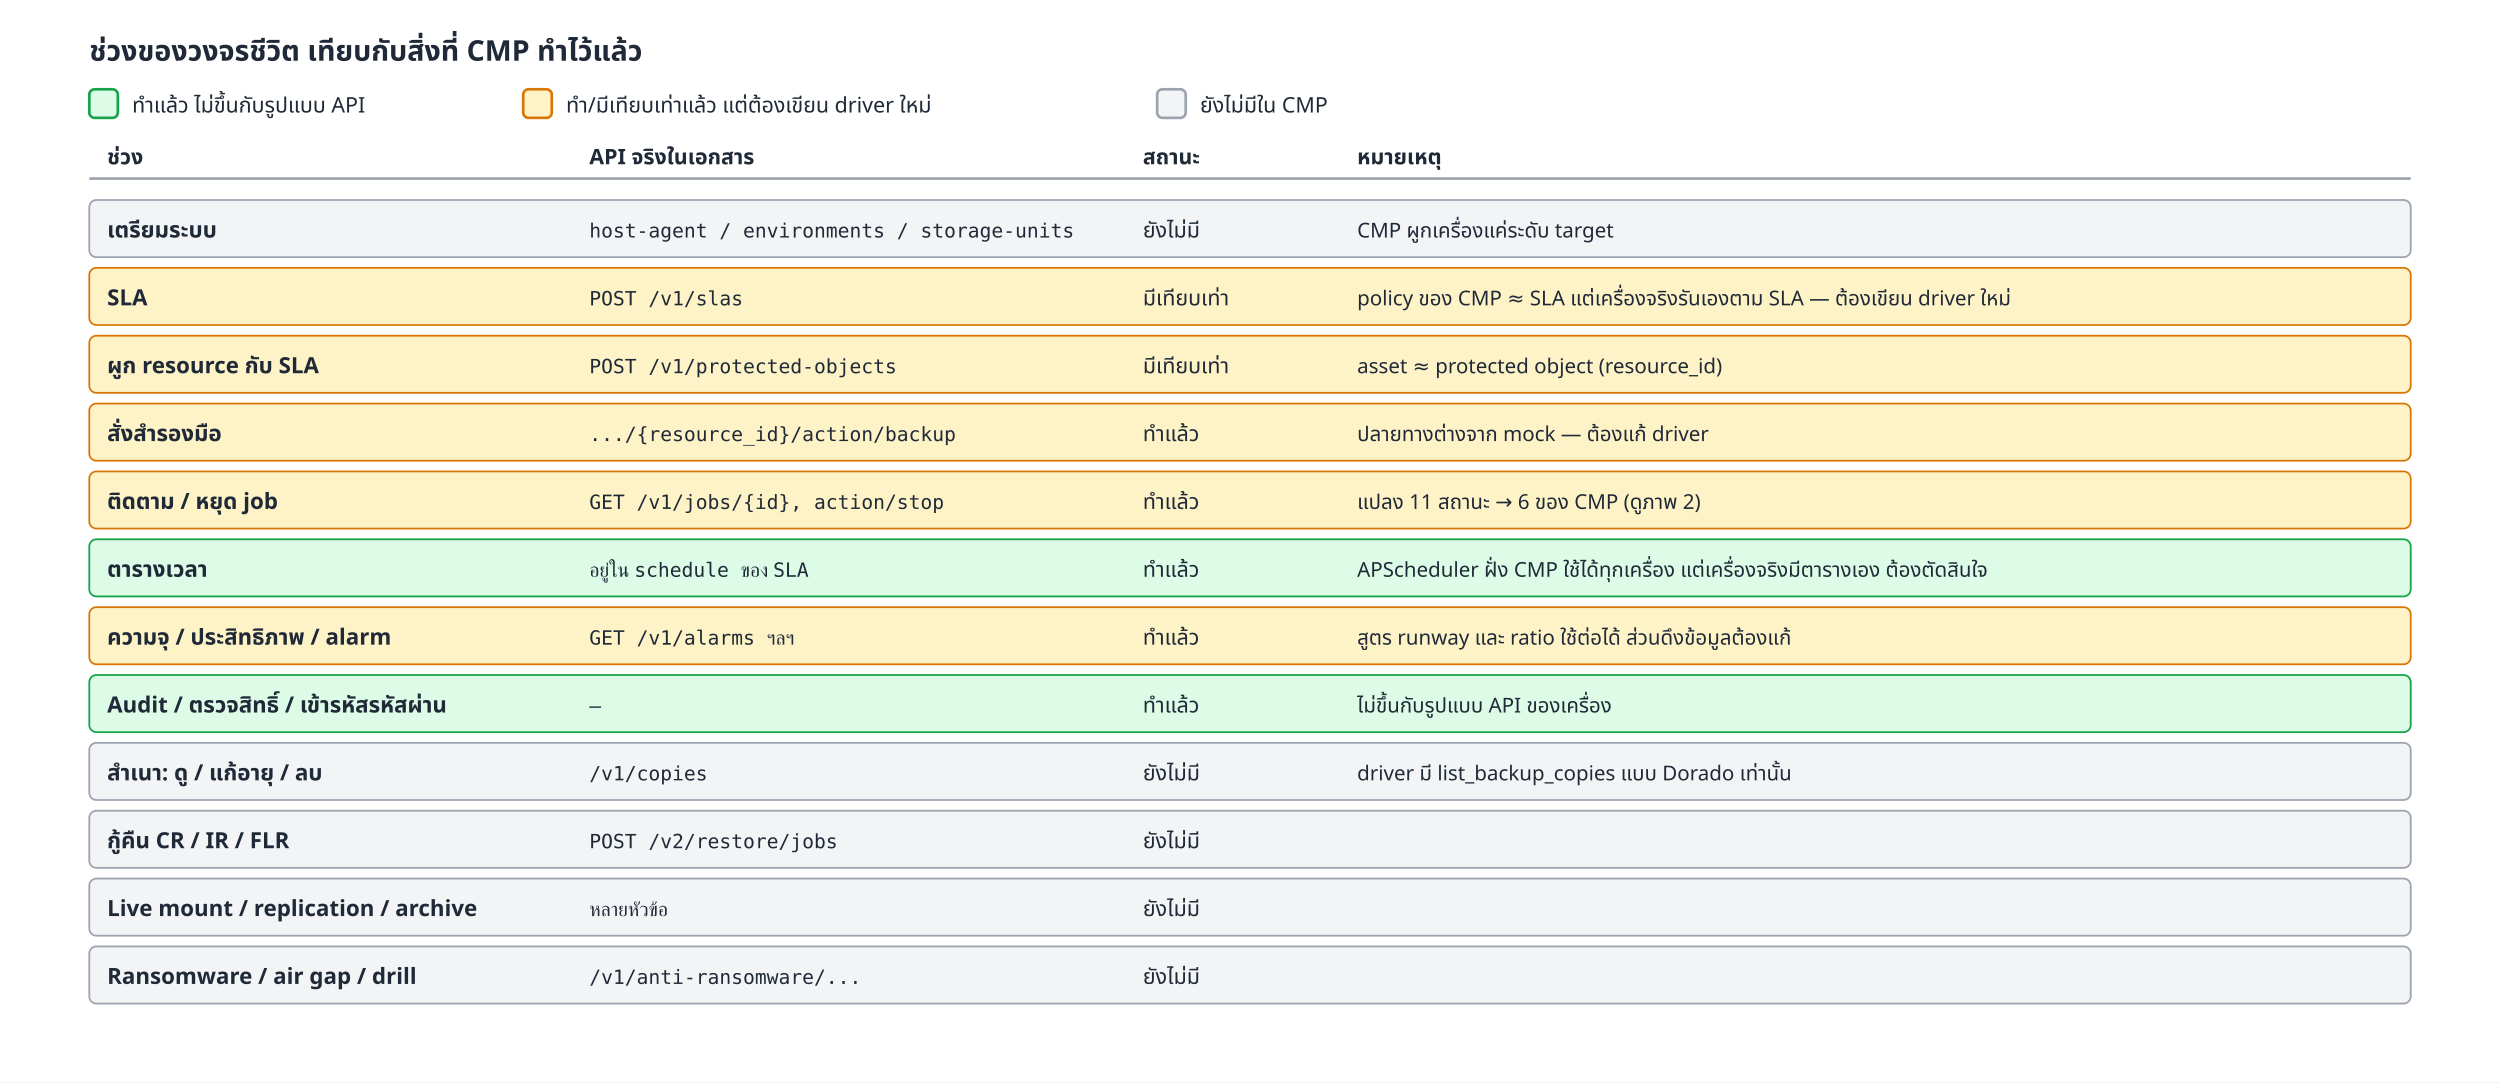
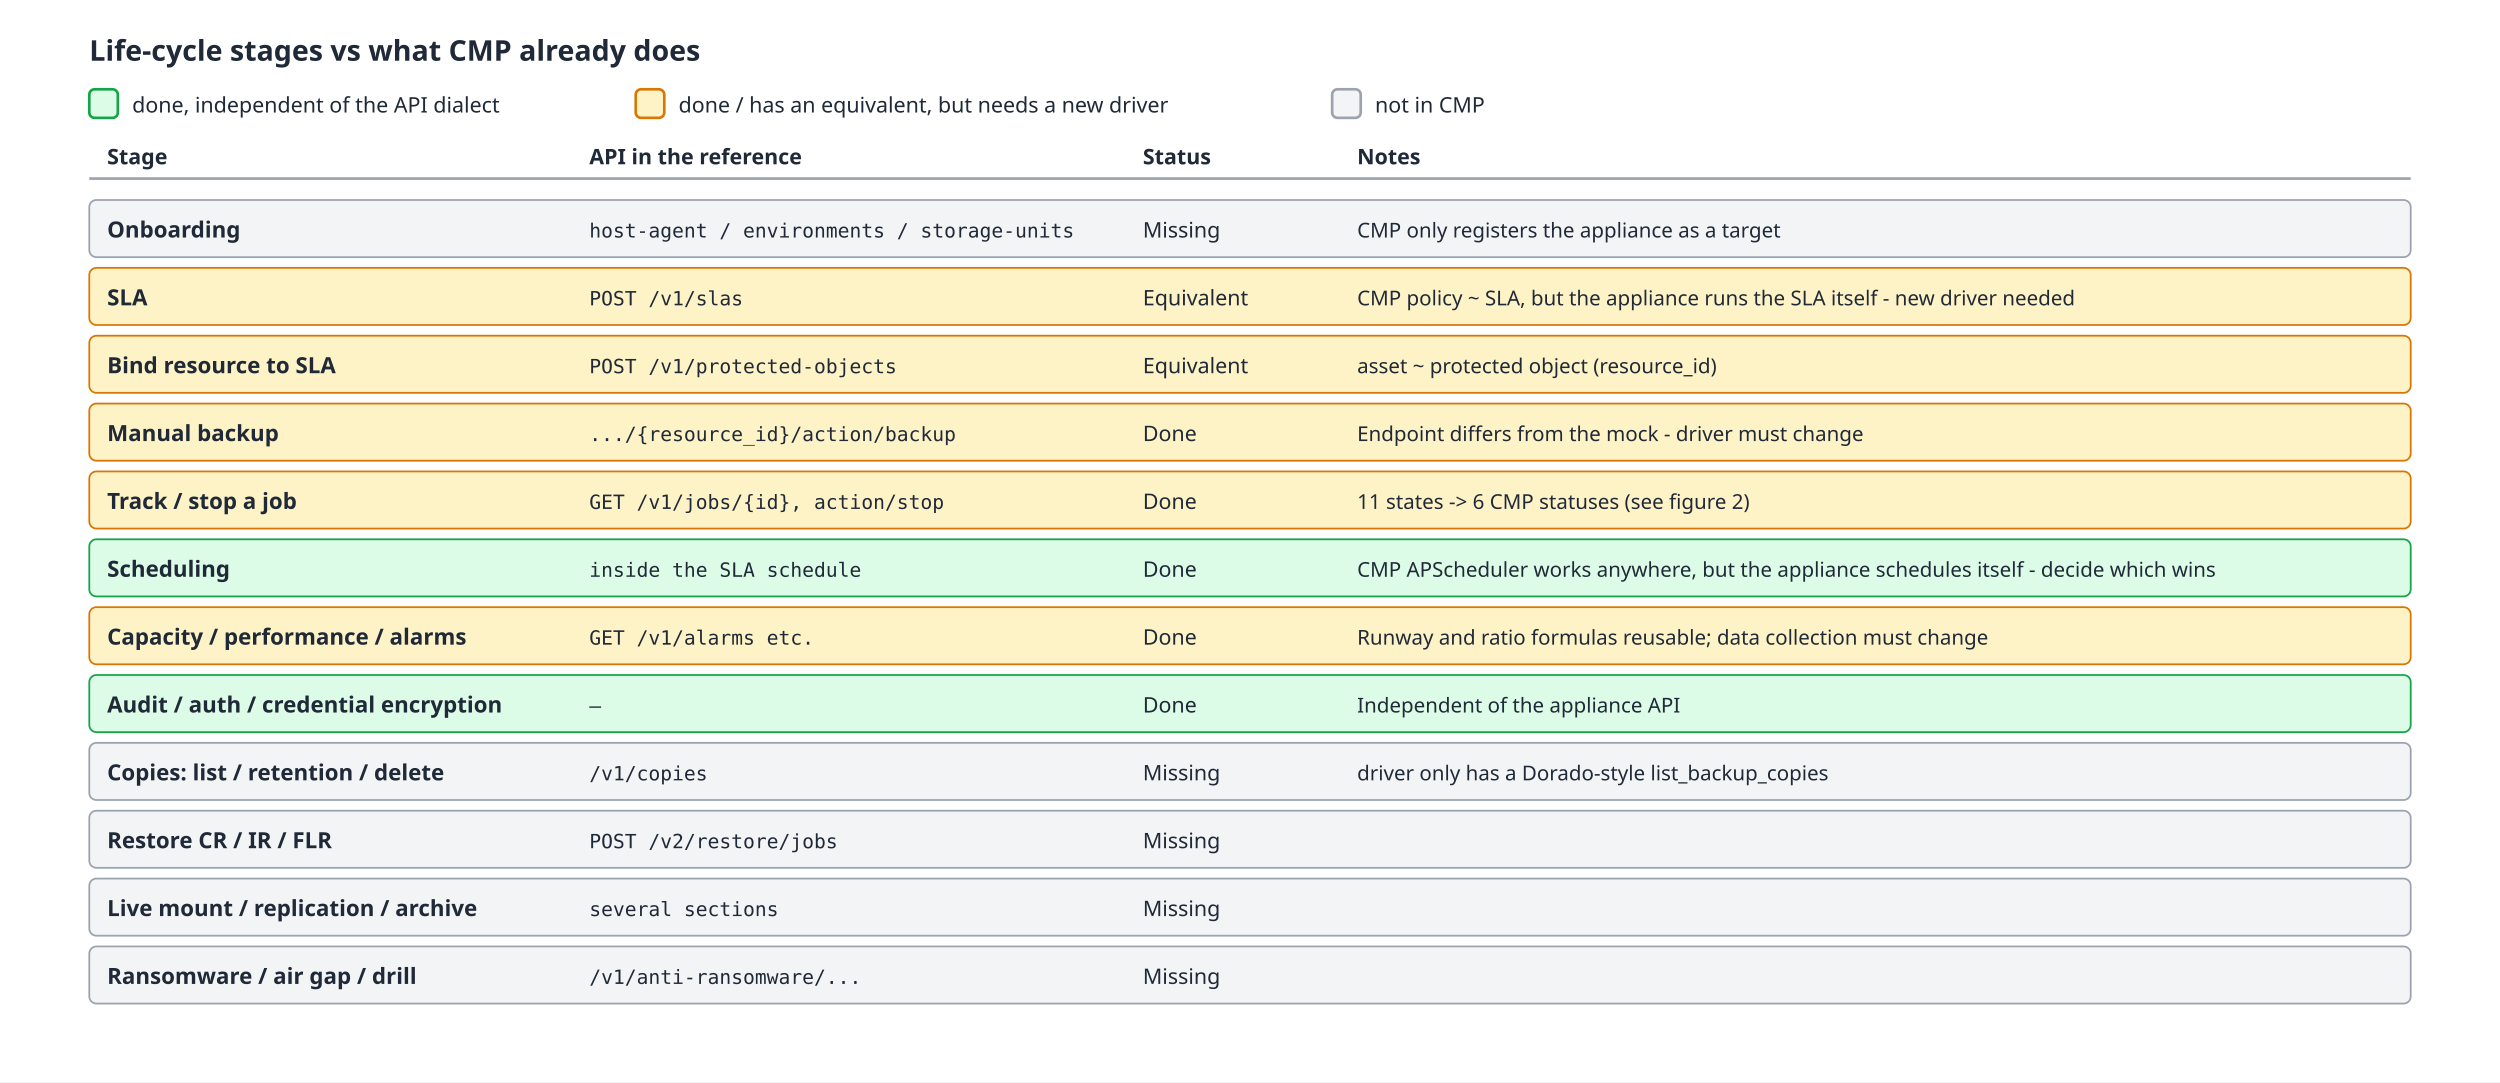
- <svg xmlns="http://www.w3.org/2000/svg" viewBox="0 0 1400 606" width="1400" height="606" role="img" aria-label="ตารางเทียบช่วงของวงจรชีวิตกับสิ่งที่ CMP ทำไว้แล้ว เขียว ใช้ได้ไม่ขึ้นกับ API เหลือง ทำแล้วแต่ต้องเขียน driver ใหม่ เทา ยังไม่มี">
+ <svg xmlns="http://www.w3.org/2000/svg" viewBox="0 0 1400 606" width="1400" height="606" role="img" aria-label="Table of life-cycle stages vs CMP coverage. Green: done, API-independent. Amber: done but needs a new driver. Grey: not in CMP.">
  <defs>
    <marker id="a" viewBox="0 0 10 10" refX="9" refY="5" markerWidth="7" markerHeight="7" orient="auto">
      <path d="M0,0 L10,5 L0,10 z" fill="#1f2937" />
    </marker>
  </defs>
  <rect width="1400" height="606" fill="#ffffff" />
-   <text x="50" y="34" font-family="Loma, 'Noto Sans Thai', sans-serif" font-size="16" text-anchor="start" fill="#1f2937" font-weight="bold">ช่วงของวงจรชีวิต เทียบกับสิ่งที่ CMP ทำไว้แล้ว</text>
+   <text x="50" y="34" font-family="Loma, 'Noto Sans Thai', sans-serif" font-size="16" text-anchor="start" fill="#1f2937" font-weight="bold">Life-cycle stages vs what CMP already does</text>
  <rect x="50" y="50" width="16" height="16" rx="3" fill="#dcfce7" stroke="#16a34a" stroke-width="1.5" />
-   <text x="74" y="63" font-family="Loma, 'Noto Sans Thai', sans-serif" font-size="12" text-anchor="start" fill="#1f2937">ทำแล้ว ไม่ขึ้นกับรูปแบบ API</text>
-   <rect x="293" y="50" width="16" height="16" rx="3" fill="#fef3c7" stroke="#d97706" stroke-width="1.5" />
-   <text x="317" y="63" font-family="Loma, 'Noto Sans Thai', sans-serif" font-size="12" text-anchor="start" fill="#1f2937">ทำ/มีเทียบเท่าแล้ว แต่ต้องเขียน driver ใหม่</text>
-   <rect x="648" y="50" width="16" height="16" rx="3" fill="#f3f4f6" stroke="#9ca3af" stroke-width="1.5" />
-   <text x="672" y="63" font-family="Loma, 'Noto Sans Thai', sans-serif" font-size="12" text-anchor="start" fill="#1f2937">ยังไม่มีใน CMP</text>
-   <text x="60" y="92" font-family="Loma, 'Noto Sans Thai', sans-serif" font-size="12" text-anchor="start" fill="#1f2937" font-weight="bold">ช่วง</text>
-   <text x="330" y="92" font-family="Loma, 'Noto Sans Thai', sans-serif" font-size="12" text-anchor="start" fill="#1f2937" font-weight="bold">API จริงในเอกสาร</text>
-   <text x="640" y="92" font-family="Loma, 'Noto Sans Thai', sans-serif" font-size="12" text-anchor="start" fill="#1f2937" font-weight="bold">สถานะ</text>
-   <text x="760" y="92" font-family="Loma, 'Noto Sans Thai', sans-serif" font-size="12" text-anchor="start" fill="#1f2937" font-weight="bold">หมายเหตุ</text>
+   <text x="74" y="63" font-family="Loma, 'Noto Sans Thai', sans-serif" font-size="12" text-anchor="start" fill="#1f2937">done, independent of the API dialect</text>
+   <rect x="356" y="50" width="16" height="16" rx="3" fill="#fef3c7" stroke="#d97706" stroke-width="1.5" />
+   <text x="380" y="63" font-family="Loma, 'Noto Sans Thai', sans-serif" font-size="12" text-anchor="start" fill="#1f2937">done / has an equivalent, but needs a new driver</text>
+   <rect x="746" y="50" width="16" height="16" rx="3" fill="#f3f4f6" stroke="#9ca3af" stroke-width="1.5" />
+   <text x="770" y="63" font-family="Loma, 'Noto Sans Thai', sans-serif" font-size="12" text-anchor="start" fill="#1f2937">not in CMP</text>
+   <text x="60" y="92" font-family="Loma, 'Noto Sans Thai', sans-serif" font-size="12" text-anchor="start" fill="#1f2937" font-weight="bold">Stage</text>
+   <text x="330" y="92" font-family="Loma, 'Noto Sans Thai', sans-serif" font-size="12" text-anchor="start" fill="#1f2937" font-weight="bold">API in the reference</text>
+   <text x="640" y="92" font-family="Loma, 'Noto Sans Thai', sans-serif" font-size="12" text-anchor="start" fill="#1f2937" font-weight="bold">Status</text>
+   <text x="760" y="92" font-family="Loma, 'Noto Sans Thai', sans-serif" font-size="12" text-anchor="start" fill="#1f2937" font-weight="bold">Notes</text>
  <line x1="50" y1="100" x2="1350" y2="100" stroke="#9ca3af" stroke-width="1.5" />
  <rect x="50" y="112" width="1300" height="32" rx="4" fill="#f3f4f6" stroke="#9ca3af" stroke-width="1" />
-   <text x="60" y="133" font-family="Loma, 'Noto Sans Thai', sans-serif" font-size="12.5" text-anchor="start" fill="#1f2937" font-weight="bold">เตรียมระบบ</text>
+   <text x="60" y="133" font-family="Loma, 'Noto Sans Thai', sans-serif" font-size="12.5" text-anchor="start" fill="#1f2937" font-weight="bold">Onboarding</text>
  <text x="330" y="133" font-family="monospace" font-size="11" text-anchor="start" fill="#1f2937">host-agent / environments / storage-units</text>
-   <text x="640" y="133" font-family="Loma, 'Noto Sans Thai', sans-serif" font-size="12" text-anchor="start" fill="#1f2937">ยังไม่มี</text>
-   <text x="760" y="133" font-family="Loma, 'Noto Sans Thai', sans-serif" font-size="11.5" text-anchor="start" fill="#1f2937">CMP ผูกเครื่องแค่ระดับ target</text>
+   <text x="640" y="133" font-family="Loma, 'Noto Sans Thai', sans-serif" font-size="12" text-anchor="start" fill="#1f2937">Missing</text>
+   <text x="760" y="133" font-family="Loma, 'Noto Sans Thai', sans-serif" font-size="11.5" text-anchor="start" fill="#1f2937">CMP only registers the appliance as a target</text>
  <rect x="50" y="150" width="1300" height="32" rx="4" fill="#fef3c7" stroke="#d97706" stroke-width="1" />
  <text x="60" y="171" font-family="Loma, 'Noto Sans Thai', sans-serif" font-size="12.5" text-anchor="start" fill="#1f2937" font-weight="bold">SLA</text>
  <text x="330" y="171" font-family="monospace" font-size="11" text-anchor="start" fill="#1f2937">POST /v1/slas</text>
-   <text x="640" y="171" font-family="Loma, 'Noto Sans Thai', sans-serif" font-size="12" text-anchor="start" fill="#1f2937">มีเทียบเท่า</text>
-   <text x="760" y="171" font-family="Loma, 'Noto Sans Thai', sans-serif" font-size="11.5" text-anchor="start" fill="#1f2937">policy ของ CMP ≈ SLA แต่เครื่องจริงรันเองตาม SLA — ต้องเขียน driver ใหม่</text>
+   <text x="640" y="171" font-family="Loma, 'Noto Sans Thai', sans-serif" font-size="12" text-anchor="start" fill="#1f2937">Equivalent</text>
+   <text x="760" y="171" font-family="Loma, 'Noto Sans Thai', sans-serif" font-size="11.5" text-anchor="start" fill="#1f2937">CMP policy ~ SLA, but the appliance runs the SLA itself - new driver needed</text>
  <rect x="50" y="188" width="1300" height="32" rx="4" fill="#fef3c7" stroke="#d97706" stroke-width="1" />
-   <text x="60" y="209" font-family="Loma, 'Noto Sans Thai', sans-serif" font-size="12.5" text-anchor="start" fill="#1f2937" font-weight="bold">ผูก resource กับ SLA</text>
+   <text x="60" y="209" font-family="Loma, 'Noto Sans Thai', sans-serif" font-size="12.5" text-anchor="start" fill="#1f2937" font-weight="bold">Bind resource to SLA</text>
  <text x="330" y="209" font-family="monospace" font-size="11" text-anchor="start" fill="#1f2937">POST /v1/protected-objects</text>
-   <text x="640" y="209" font-family="Loma, 'Noto Sans Thai', sans-serif" font-size="12" text-anchor="start" fill="#1f2937">มีเทียบเท่า</text>
-   <text x="760" y="209" font-family="Loma, 'Noto Sans Thai', sans-serif" font-size="11.5" text-anchor="start" fill="#1f2937">asset ≈ protected object (resource_id)</text>
+   <text x="640" y="209" font-family="Loma, 'Noto Sans Thai', sans-serif" font-size="12" text-anchor="start" fill="#1f2937">Equivalent</text>
+   <text x="760" y="209" font-family="Loma, 'Noto Sans Thai', sans-serif" font-size="11.5" text-anchor="start" fill="#1f2937">asset ~ protected object (resource_id)</text>
  <rect x="50" y="226" width="1300" height="32" rx="4" fill="#fef3c7" stroke="#d97706" stroke-width="1" />
-   <text x="60" y="247" font-family="Loma, 'Noto Sans Thai', sans-serif" font-size="12.5" text-anchor="start" fill="#1f2937" font-weight="bold">สั่งสำรองมือ</text>
+   <text x="60" y="247" font-family="Loma, 'Noto Sans Thai', sans-serif" font-size="12.5" text-anchor="start" fill="#1f2937" font-weight="bold">Manual backup</text>
  <text x="330" y="247" font-family="monospace" font-size="11" text-anchor="start" fill="#1f2937">.../{resource_id}/action/backup</text>
-   <text x="640" y="247" font-family="Loma, 'Noto Sans Thai', sans-serif" font-size="12" text-anchor="start" fill="#1f2937">ทำแล้ว</text>
-   <text x="760" y="247" font-family="Loma, 'Noto Sans Thai', sans-serif" font-size="11.5" text-anchor="start" fill="#1f2937">ปลายทางต่างจาก mock — ต้องแก้ driver</text>
+   <text x="640" y="247" font-family="Loma, 'Noto Sans Thai', sans-serif" font-size="12" text-anchor="start" fill="#1f2937">Done</text>
+   <text x="760" y="247" font-family="Loma, 'Noto Sans Thai', sans-serif" font-size="11.5" text-anchor="start" fill="#1f2937">Endpoint differs from the mock - driver must change</text>
  <rect x="50" y="264" width="1300" height="32" rx="4" fill="#fef3c7" stroke="#d97706" stroke-width="1" />
-   <text x="60" y="285" font-family="Loma, 'Noto Sans Thai', sans-serif" font-size="12.5" text-anchor="start" fill="#1f2937" font-weight="bold">ติดตาม / หยุด job</text>
+   <text x="60" y="285" font-family="Loma, 'Noto Sans Thai', sans-serif" font-size="12.5" text-anchor="start" fill="#1f2937" font-weight="bold">Track / stop a job</text>
  <text x="330" y="285" font-family="monospace" font-size="11" text-anchor="start" fill="#1f2937">GET /v1/jobs/{id}, action/stop</text>
-   <text x="640" y="285" font-family="Loma, 'Noto Sans Thai', sans-serif" font-size="12" text-anchor="start" fill="#1f2937">ทำแล้ว</text>
-   <text x="760" y="285" font-family="Loma, 'Noto Sans Thai', sans-serif" font-size="11.5" text-anchor="start" fill="#1f2937">แปลง 11 สถานะ → 6 ของ CMP (ดูภาพ 2)</text>
+   <text x="640" y="285" font-family="Loma, 'Noto Sans Thai', sans-serif" font-size="12" text-anchor="start" fill="#1f2937">Done</text>
+   <text x="760" y="285" font-family="Loma, 'Noto Sans Thai', sans-serif" font-size="11.5" text-anchor="start" fill="#1f2937">11 states -&gt; 6 CMP statuses (see figure 2)</text>
  <rect x="50" y="302" width="1300" height="32" rx="4" fill="#dcfce7" stroke="#16a34a" stroke-width="1" />
-   <text x="60" y="323" font-family="Loma, 'Noto Sans Thai', sans-serif" font-size="12.5" text-anchor="start" fill="#1f2937" font-weight="bold">ตารางเวลา</text>
-   <text x="330" y="323" font-family="monospace" font-size="11" text-anchor="start" fill="#1f2937">อยู่ใน schedule ของ SLA</text>
-   <text x="640" y="323" font-family="Loma, 'Noto Sans Thai', sans-serif" font-size="12" text-anchor="start" fill="#1f2937">ทำแล้ว</text>
-   <text x="760" y="323" font-family="Loma, 'Noto Sans Thai', sans-serif" font-size="11.5" text-anchor="start" fill="#1f2937">APScheduler ฝั่ง CMP ใช้ได้ทุกเครื่อง แต่เครื่องจริงมีตารางเอง ต้องตัดสินใจ</text>
+   <text x="60" y="323" font-family="Loma, 'Noto Sans Thai', sans-serif" font-size="12.5" text-anchor="start" fill="#1f2937" font-weight="bold">Scheduling</text>
+   <text x="330" y="323" font-family="monospace" font-size="11" text-anchor="start" fill="#1f2937">inside the SLA schedule</text>
+   <text x="640" y="323" font-family="Loma, 'Noto Sans Thai', sans-serif" font-size="12" text-anchor="start" fill="#1f2937">Done</text>
+   <text x="760" y="323" font-family="Loma, 'Noto Sans Thai', sans-serif" font-size="11.5" text-anchor="start" fill="#1f2937">CMP APScheduler works anywhere, but the appliance schedules itself - decide which wins</text>
  <rect x="50" y="340" width="1300" height="32" rx="4" fill="#fef3c7" stroke="#d97706" stroke-width="1" />
-   <text x="60" y="361" font-family="Loma, 'Noto Sans Thai', sans-serif" font-size="12.5" text-anchor="start" fill="#1f2937" font-weight="bold">ความจุ / ประสิทธิภาพ / alarm</text>
-   <text x="330" y="361" font-family="monospace" font-size="11" text-anchor="start" fill="#1f2937">GET /v1/alarms ฯลฯ</text>
-   <text x="640" y="361" font-family="Loma, 'Noto Sans Thai', sans-serif" font-size="12" text-anchor="start" fill="#1f2937">ทำแล้ว</text>
-   <text x="760" y="361" font-family="Loma, 'Noto Sans Thai', sans-serif" font-size="11.5" text-anchor="start" fill="#1f2937">สูตร runway และ ratio ใช้ต่อได้ ส่วนดึงข้อมูลต้องแก้</text>
+   <text x="60" y="361" font-family="Loma, 'Noto Sans Thai', sans-serif" font-size="12.5" text-anchor="start" fill="#1f2937" font-weight="bold">Capacity / performance / alarms</text>
+   <text x="330" y="361" font-family="monospace" font-size="11" text-anchor="start" fill="#1f2937">GET /v1/alarms etc.</text>
+   <text x="640" y="361" font-family="Loma, 'Noto Sans Thai', sans-serif" font-size="12" text-anchor="start" fill="#1f2937">Done</text>
+   <text x="760" y="361" font-family="Loma, 'Noto Sans Thai', sans-serif" font-size="11.5" text-anchor="start" fill="#1f2937">Runway and ratio formulas reusable; data collection must change</text>
  <rect x="50" y="378" width="1300" height="32" rx="4" fill="#dcfce7" stroke="#16a34a" stroke-width="1" />
-   <text x="60" y="399" font-family="Loma, 'Noto Sans Thai', sans-serif" font-size="12.5" text-anchor="start" fill="#1f2937" font-weight="bold">Audit / ตรวจสิทธิ์ / เข้ารหัสรหัสผ่าน</text>
+   <text x="60" y="399" font-family="Loma, 'Noto Sans Thai', sans-serif" font-size="12.5" text-anchor="start" fill="#1f2937" font-weight="bold">Audit / auth / credential encryption</text>
  <text x="330" y="399" font-family="monospace" font-size="11" text-anchor="start" fill="#1f2937">—</text>
-   <text x="640" y="399" font-family="Loma, 'Noto Sans Thai', sans-serif" font-size="12" text-anchor="start" fill="#1f2937">ทำแล้ว</text>
-   <text x="760" y="399" font-family="Loma, 'Noto Sans Thai', sans-serif" font-size="11.5" text-anchor="start" fill="#1f2937">ไม่ขึ้นกับรูปแบบ API ของเครื่อง</text>
+   <text x="640" y="399" font-family="Loma, 'Noto Sans Thai', sans-serif" font-size="12" text-anchor="start" fill="#1f2937">Done</text>
+   <text x="760" y="399" font-family="Loma, 'Noto Sans Thai', sans-serif" font-size="11.5" text-anchor="start" fill="#1f2937">Independent of the appliance API</text>
  <rect x="50" y="416" width="1300" height="32" rx="4" fill="#f3f4f6" stroke="#9ca3af" stroke-width="1" />
-   <text x="60" y="437" font-family="Loma, 'Noto Sans Thai', sans-serif" font-size="12.5" text-anchor="start" fill="#1f2937" font-weight="bold">สำเนา: ดู / แก้อายุ / ลบ</text>
+   <text x="60" y="437" font-family="Loma, 'Noto Sans Thai', sans-serif" font-size="12.5" text-anchor="start" fill="#1f2937" font-weight="bold">Copies: list / retention / delete</text>
  <text x="330" y="437" font-family="monospace" font-size="11" text-anchor="start" fill="#1f2937">/v1/copies</text>
-   <text x="640" y="437" font-family="Loma, 'Noto Sans Thai', sans-serif" font-size="12" text-anchor="start" fill="#1f2937">ยังไม่มี</text>
-   <text x="760" y="437" font-family="Loma, 'Noto Sans Thai', sans-serif" font-size="11.5" text-anchor="start" fill="#1f2937">driver มี list_backup_copies แบบ Dorado เท่านั้น</text>
+   <text x="640" y="437" font-family="Loma, 'Noto Sans Thai', sans-serif" font-size="12" text-anchor="start" fill="#1f2937">Missing</text>
+   <text x="760" y="437" font-family="Loma, 'Noto Sans Thai', sans-serif" font-size="11.5" text-anchor="start" fill="#1f2937">driver only has a Dorado-style list_backup_copies</text>
  <rect x="50" y="454" width="1300" height="32" rx="4" fill="#f3f4f6" stroke="#9ca3af" stroke-width="1" />
-   <text x="60" y="475" font-family="Loma, 'Noto Sans Thai', sans-serif" font-size="12.5" text-anchor="start" fill="#1f2937" font-weight="bold">กู้คืน CR / IR / FLR</text>
+   <text x="60" y="475" font-family="Loma, 'Noto Sans Thai', sans-serif" font-size="12.5" text-anchor="start" fill="#1f2937" font-weight="bold">Restore CR / IR / FLR</text>
  <text x="330" y="475" font-family="monospace" font-size="11" text-anchor="start" fill="#1f2937">POST /v2/restore/jobs</text>
-   <text x="640" y="475" font-family="Loma, 'Noto Sans Thai', sans-serif" font-size="12" text-anchor="start" fill="#1f2937">ยังไม่มี</text>
+   <text x="640" y="475" font-family="Loma, 'Noto Sans Thai', sans-serif" font-size="12" text-anchor="start" fill="#1f2937">Missing</text>
  <text x="760" y="475" font-family="Loma, 'Noto Sans Thai', sans-serif" font-size="11.5" text-anchor="start" fill="#1f2937" />
  <rect x="50" y="492" width="1300" height="32" rx="4" fill="#f3f4f6" stroke="#9ca3af" stroke-width="1" />
  <text x="60" y="513" font-family="Loma, 'Noto Sans Thai', sans-serif" font-size="12.5" text-anchor="start" fill="#1f2937" font-weight="bold">Live mount / replication / archive</text>
-   <text x="330" y="513" font-family="monospace" font-size="11" text-anchor="start" fill="#1f2937">หลายหัวข้อ</text>
-   <text x="640" y="513" font-family="Loma, 'Noto Sans Thai', sans-serif" font-size="12" text-anchor="start" fill="#1f2937">ยังไม่มี</text>
+   <text x="330" y="513" font-family="monospace" font-size="11" text-anchor="start" fill="#1f2937">several sections</text>
+   <text x="640" y="513" font-family="Loma, 'Noto Sans Thai', sans-serif" font-size="12" text-anchor="start" fill="#1f2937">Missing</text>
  <text x="760" y="513" font-family="Loma, 'Noto Sans Thai', sans-serif" font-size="11.5" text-anchor="start" fill="#1f2937" />
  <rect x="50" y="530" width="1300" height="32" rx="4" fill="#f3f4f6" stroke="#9ca3af" stroke-width="1" />
  <text x="60" y="551" font-family="Loma, 'Noto Sans Thai', sans-serif" font-size="12.5" text-anchor="start" fill="#1f2937" font-weight="bold">Ransomware / air gap / drill</text>
  <text x="330" y="551" font-family="monospace" font-size="11" text-anchor="start" fill="#1f2937">/v1/anti-ransomware/...</text>
-   <text x="640" y="551" font-family="Loma, 'Noto Sans Thai', sans-serif" font-size="12" text-anchor="start" fill="#1f2937">ยังไม่มี</text>
+   <text x="640" y="551" font-family="Loma, 'Noto Sans Thai', sans-serif" font-size="12" text-anchor="start" fill="#1f2937">Missing</text>
  <text x="760" y="551" font-family="Loma, 'Noto Sans Thai', sans-serif" font-size="11.5" text-anchor="start" fill="#1f2937" />
</svg>
